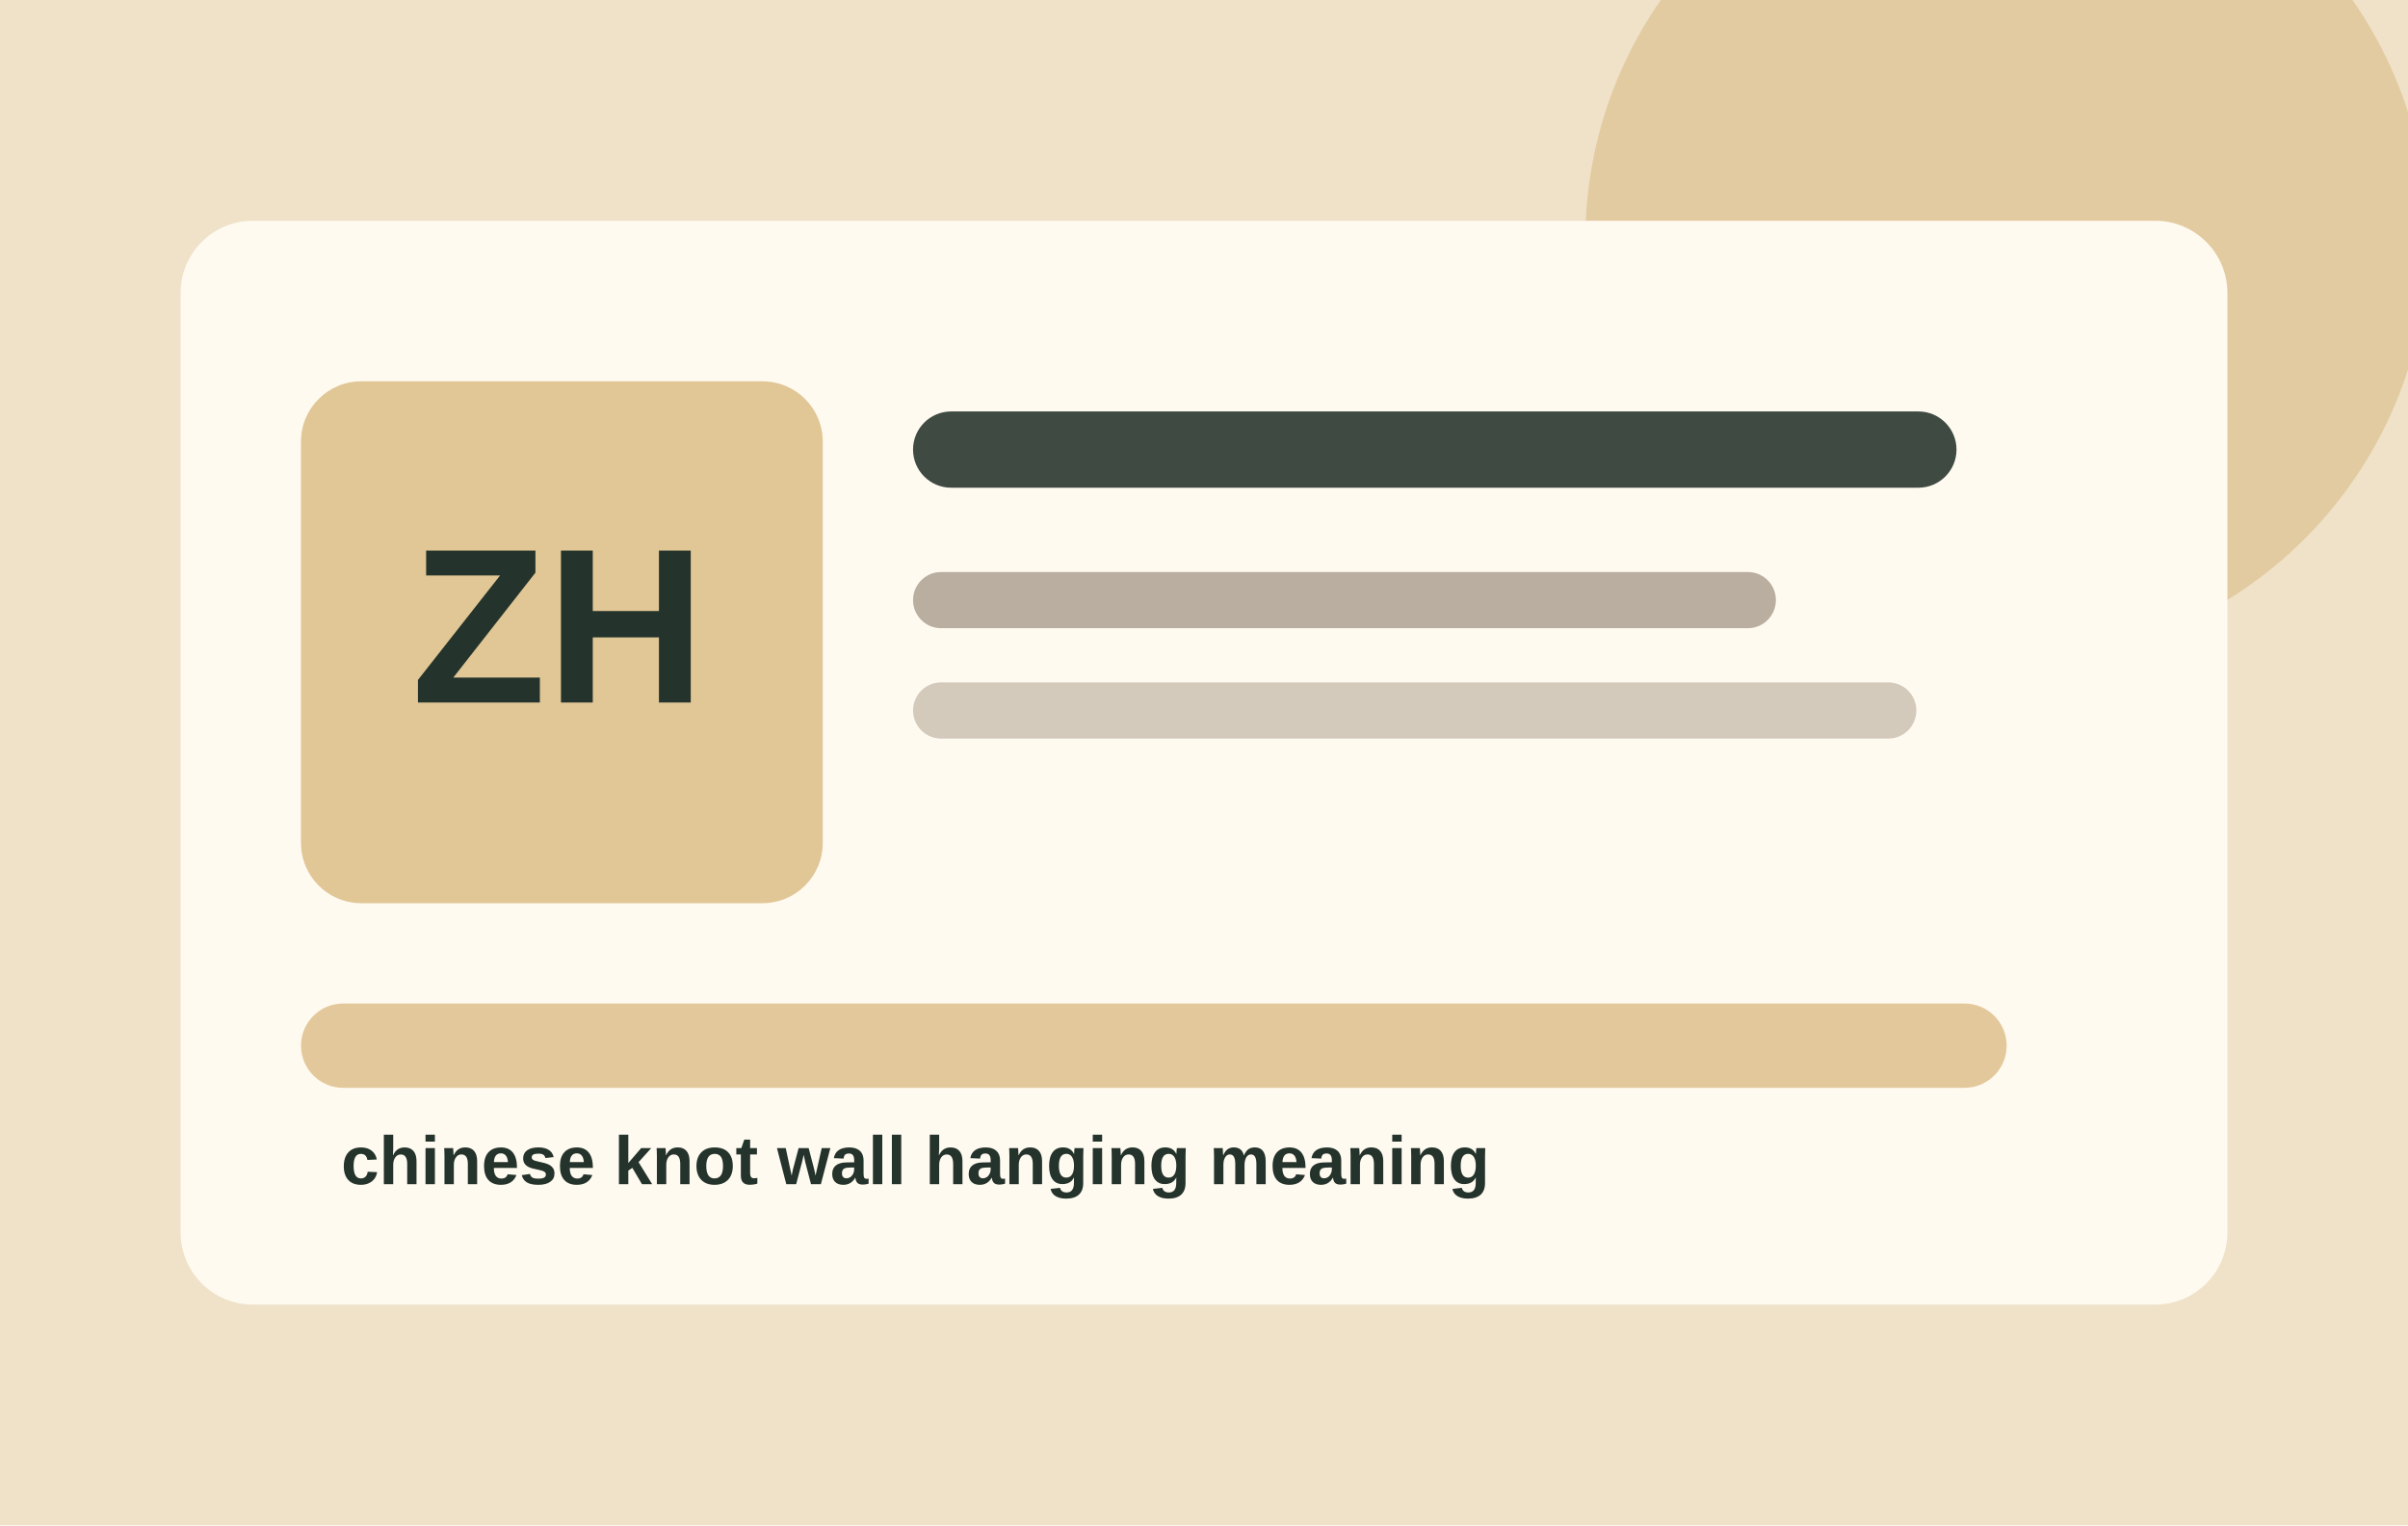
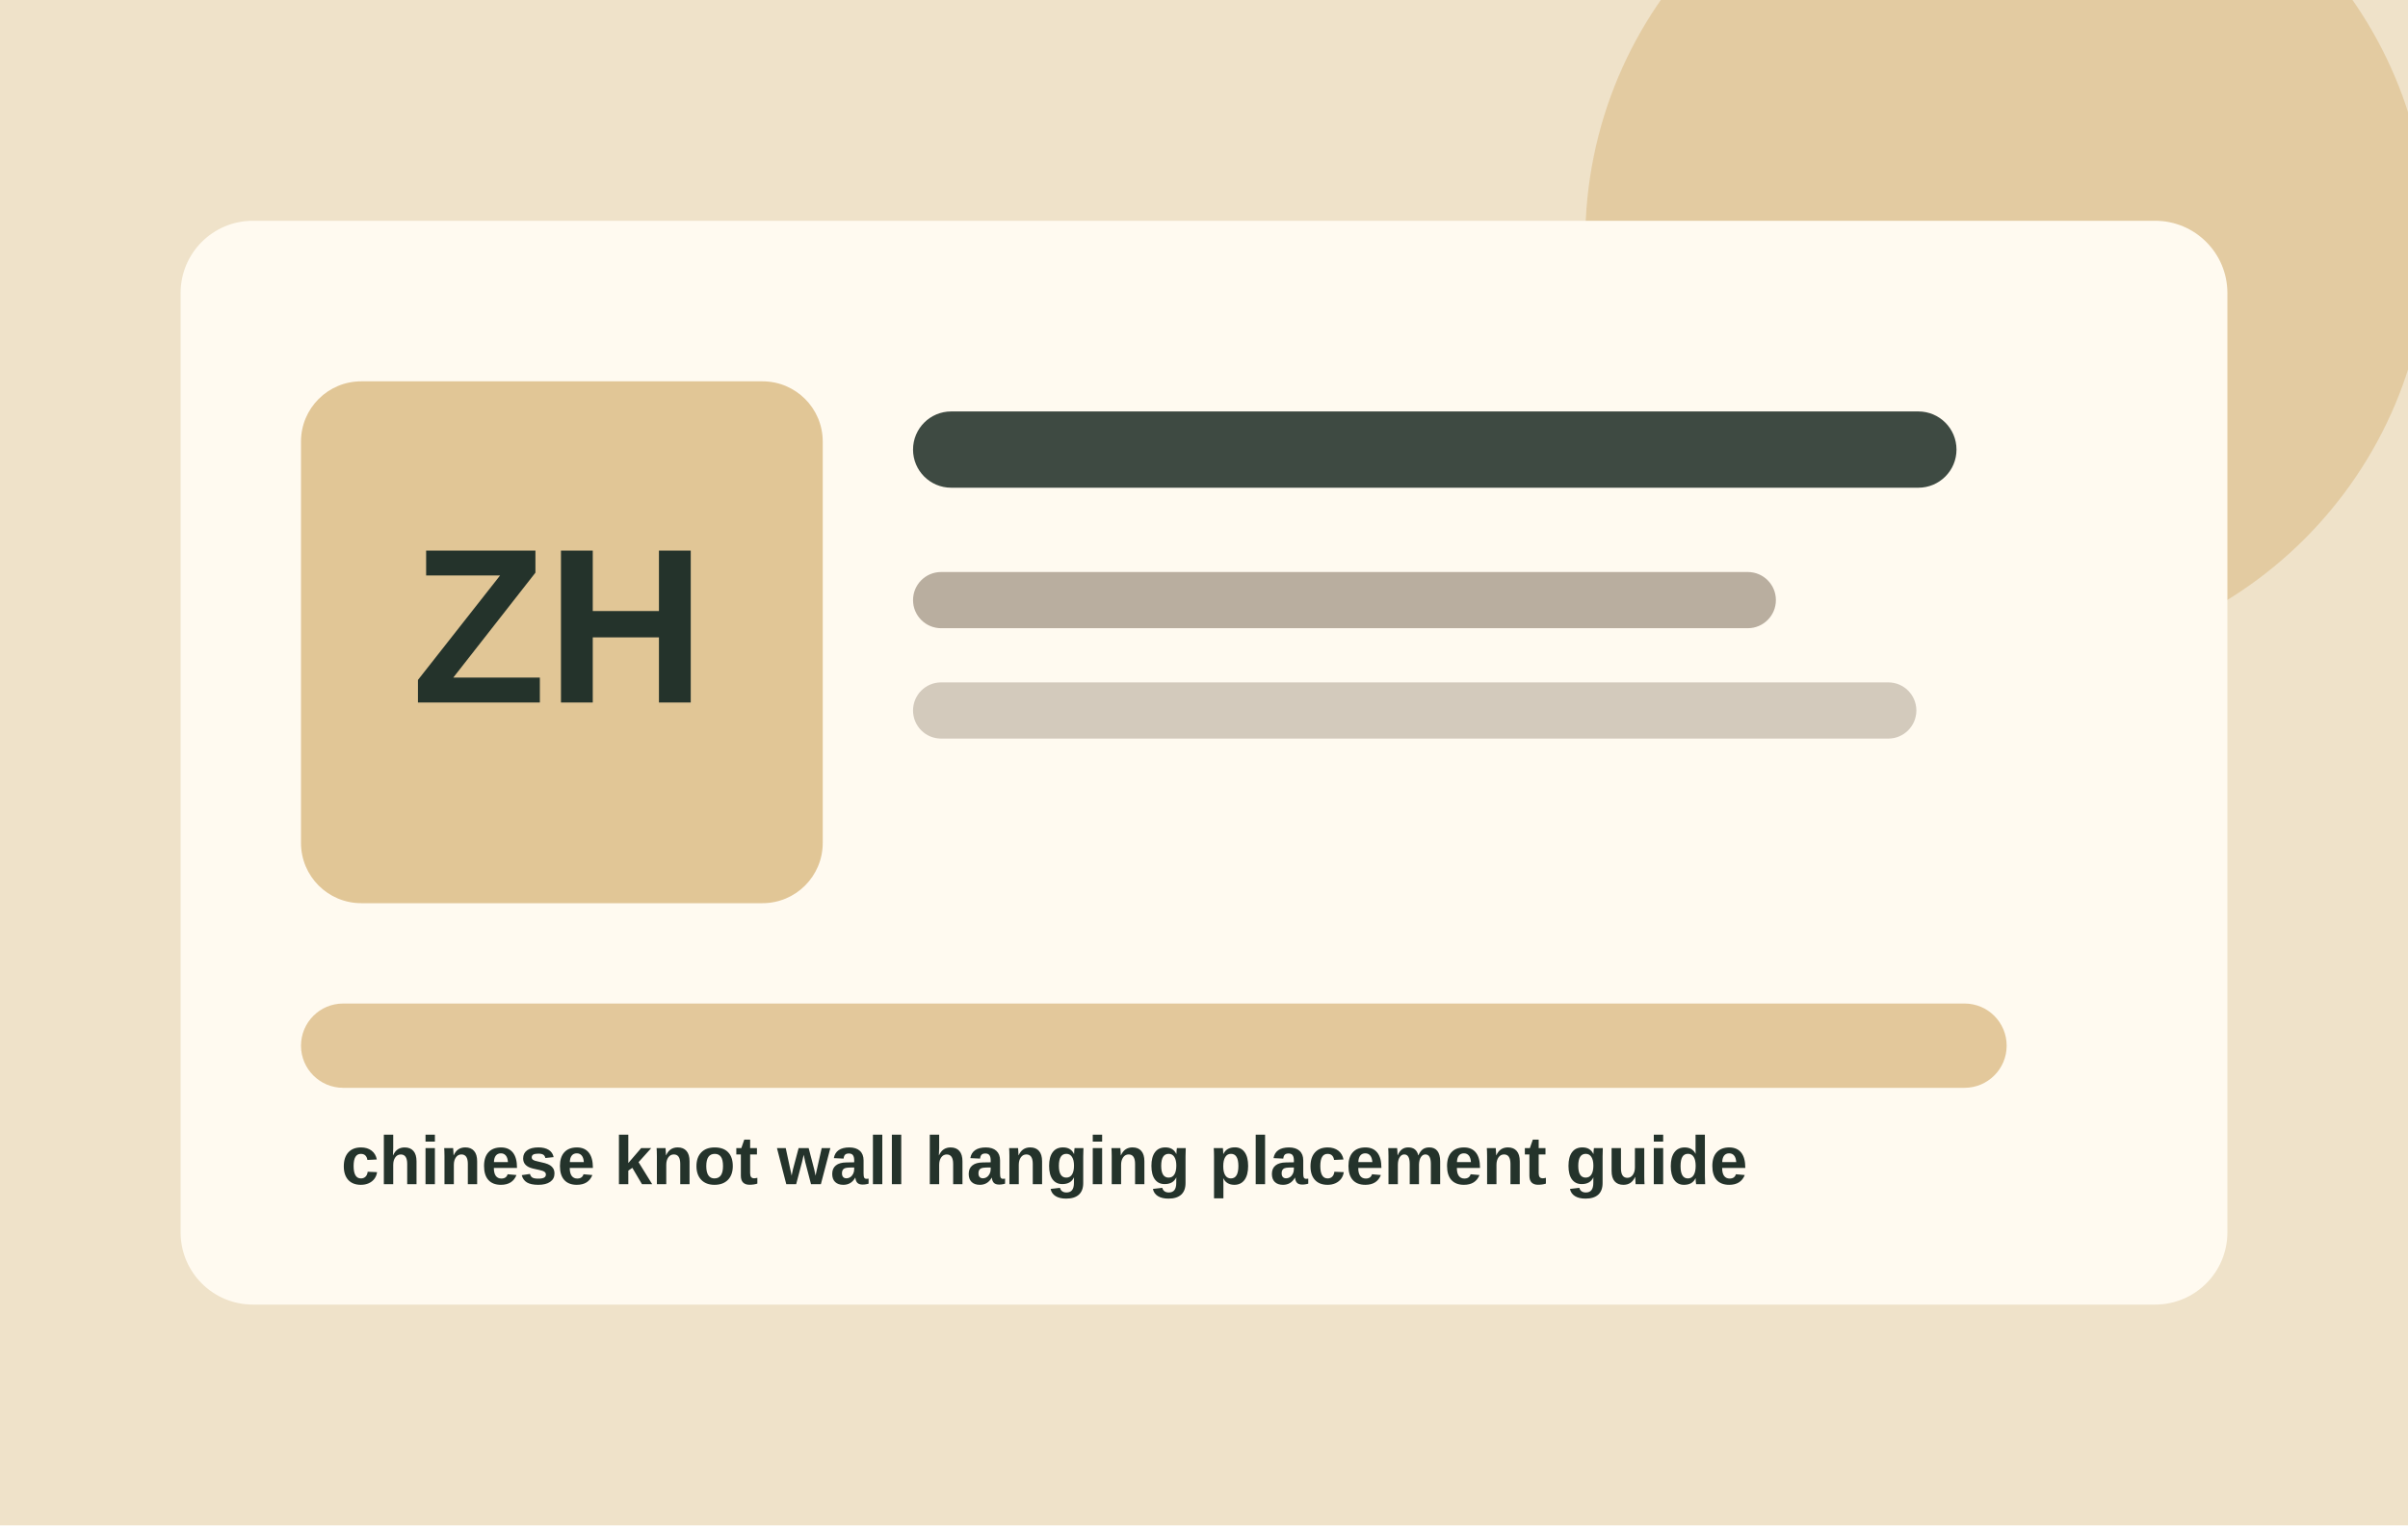
<svg xmlns="http://www.w3.org/2000/svg" viewBox="0 0 1200 760">
  <rect width="1200" height="760" fill="#efe2c9" />
  <circle cx="1000" cy="120" r="210" fill="#c99a4d" opacity=".32" />
  <rect x="90" y="110" width="1020" height="540" rx="36" fill="#fffaf0" />
  <rect x="150" y="190" width="260" height="260" rx="30" fill="#c99a4d" opacity=".55" />
  <text x="205" y="350" font-family="Arial" font-size="110" font-weight="800" fill="#24332b">ZH</text>
  <rect x="455" y="205" width="520" height="38" rx="19" fill="#24332b" opacity=".88" />
  <rect x="455" y="285" width="430" height="28" rx="14" fill="#806f5d" opacity=".55" />
  <rect x="455" y="340" width="500" height="28" rx="14" fill="#806f5d" opacity=".35" />
  <rect x="150" y="500" width="850" height="42" rx="21" fill="#c99a4d" opacity=".52" />
-   <text x="170" y="590" font-family="Arial" font-size="34" font-weight="700" fill="#24332b">chinese knot wall hanging meaning</text>
+   <text x="170" y="590" font-family="Arial" font-size="34" font-weight="700" fill="#24332b">chinese knot wall hanging placement guide</text>
</svg>
